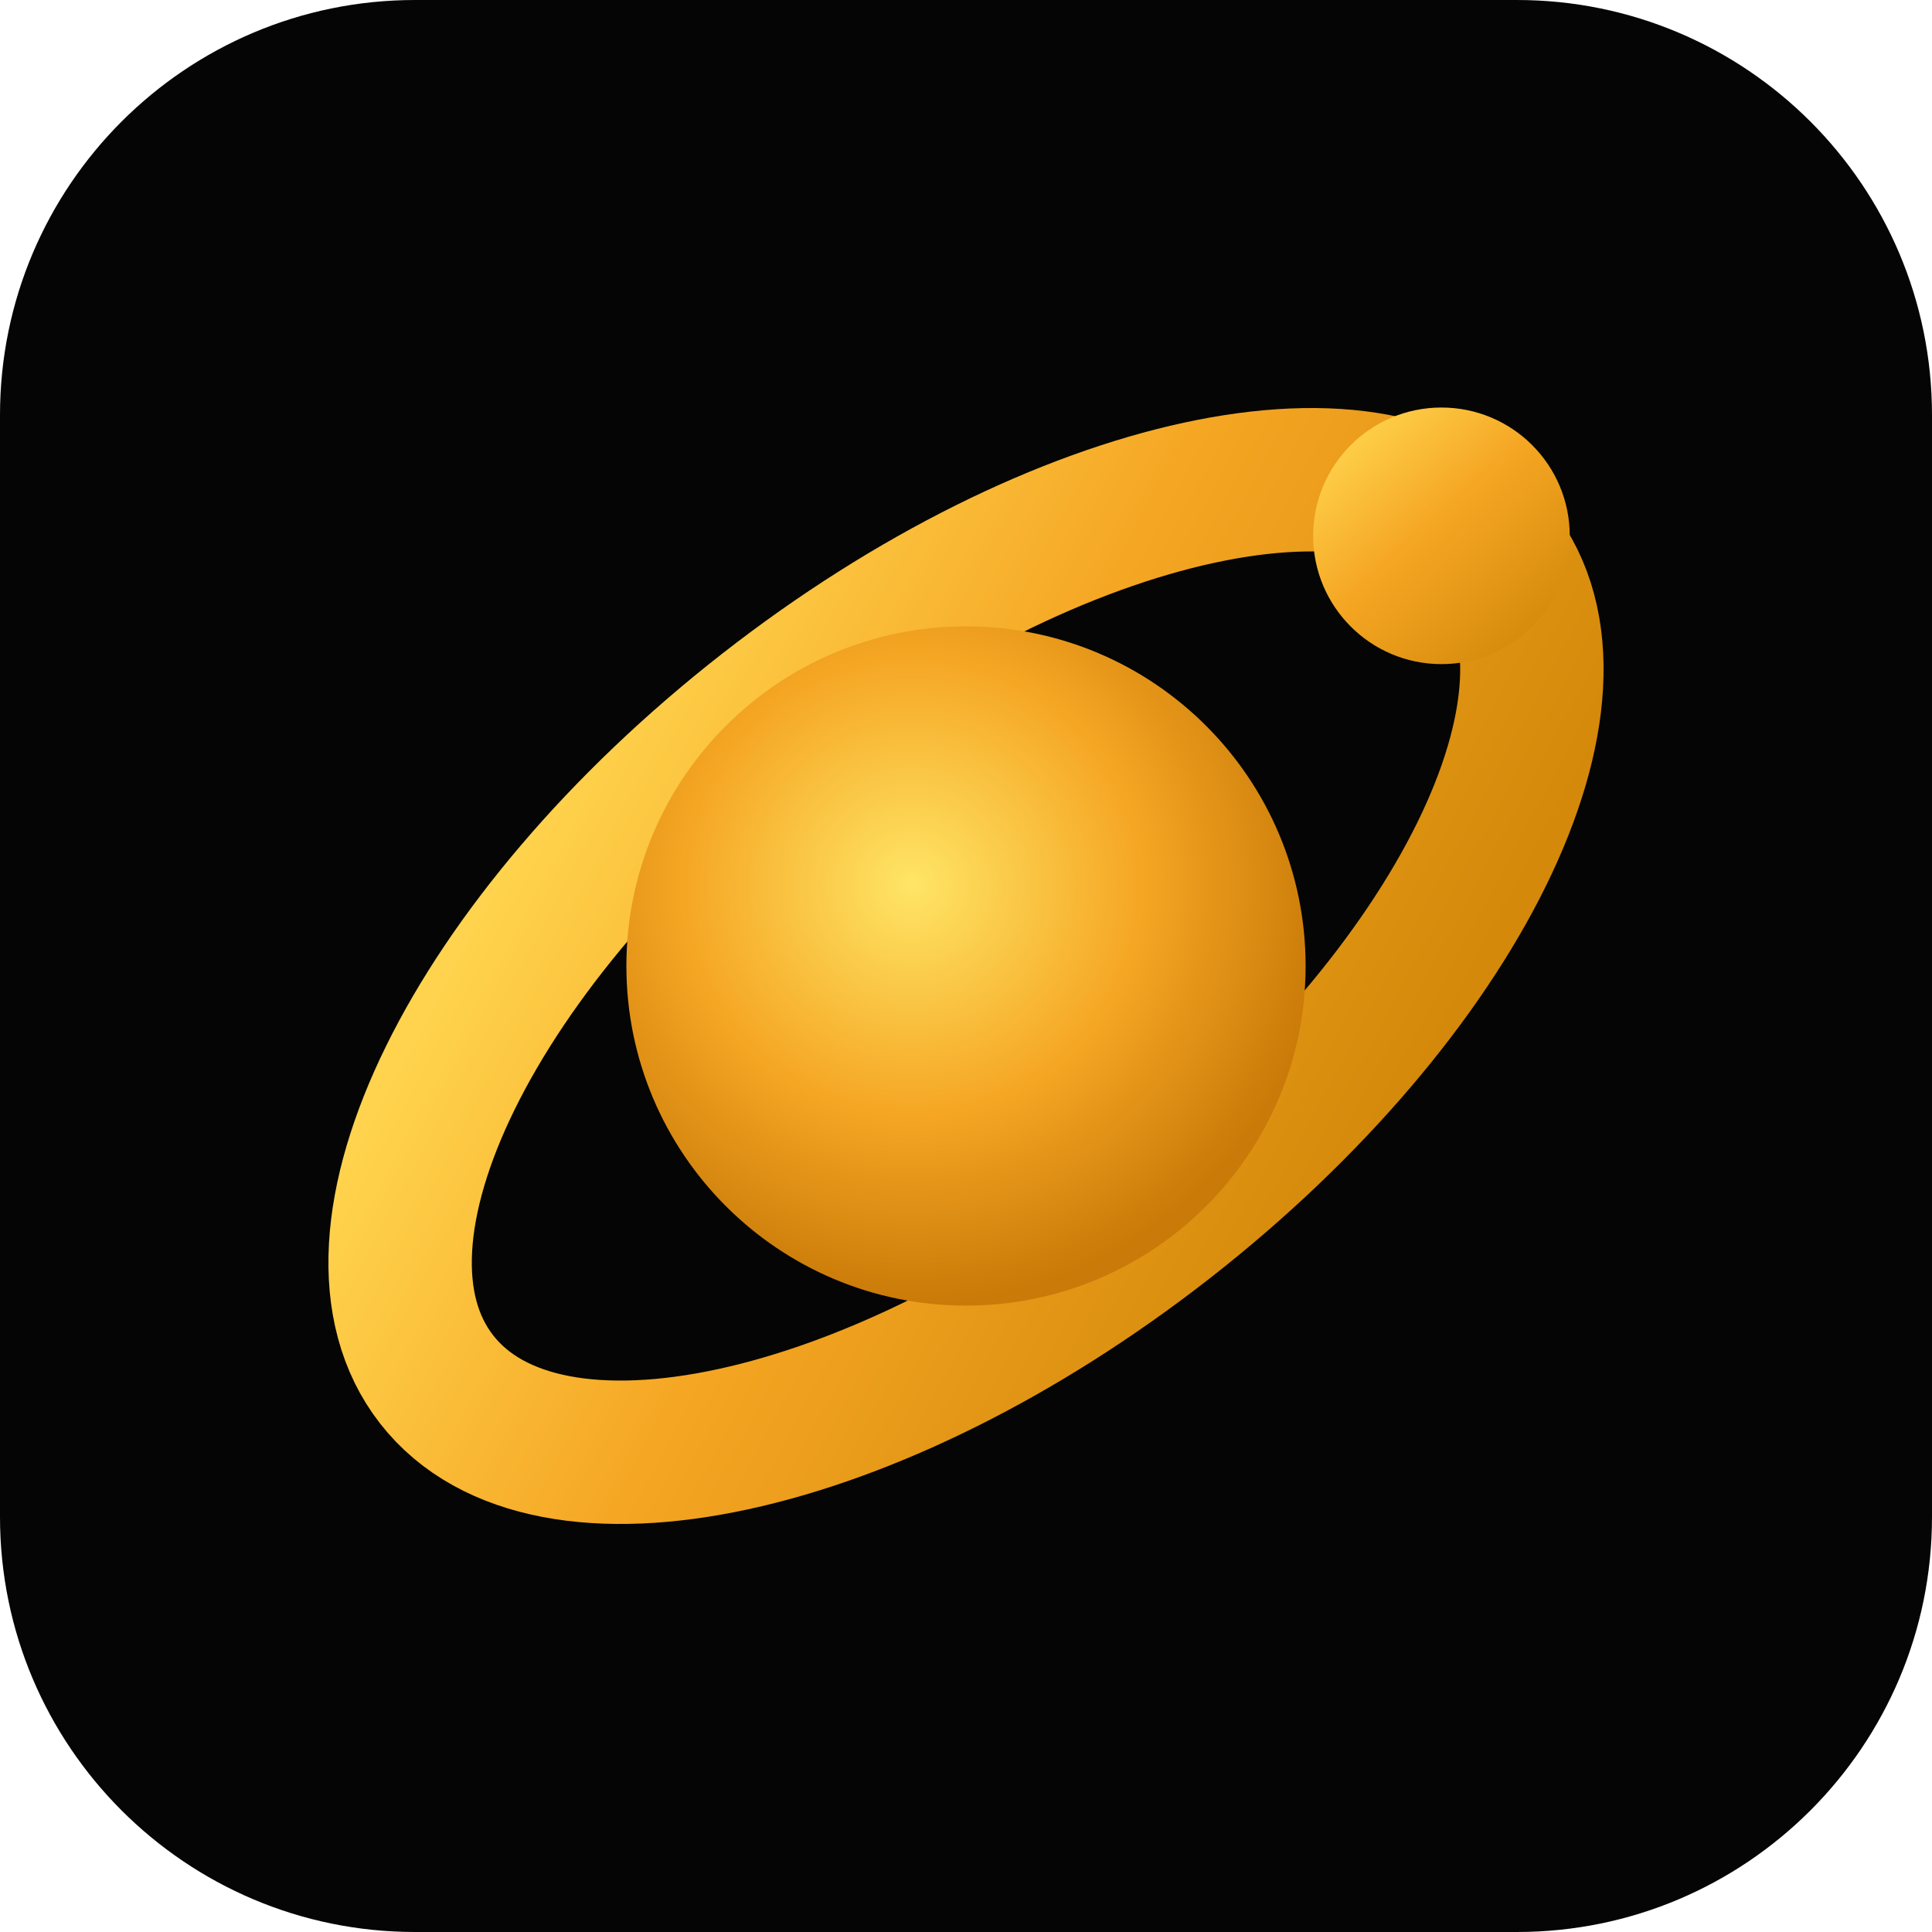
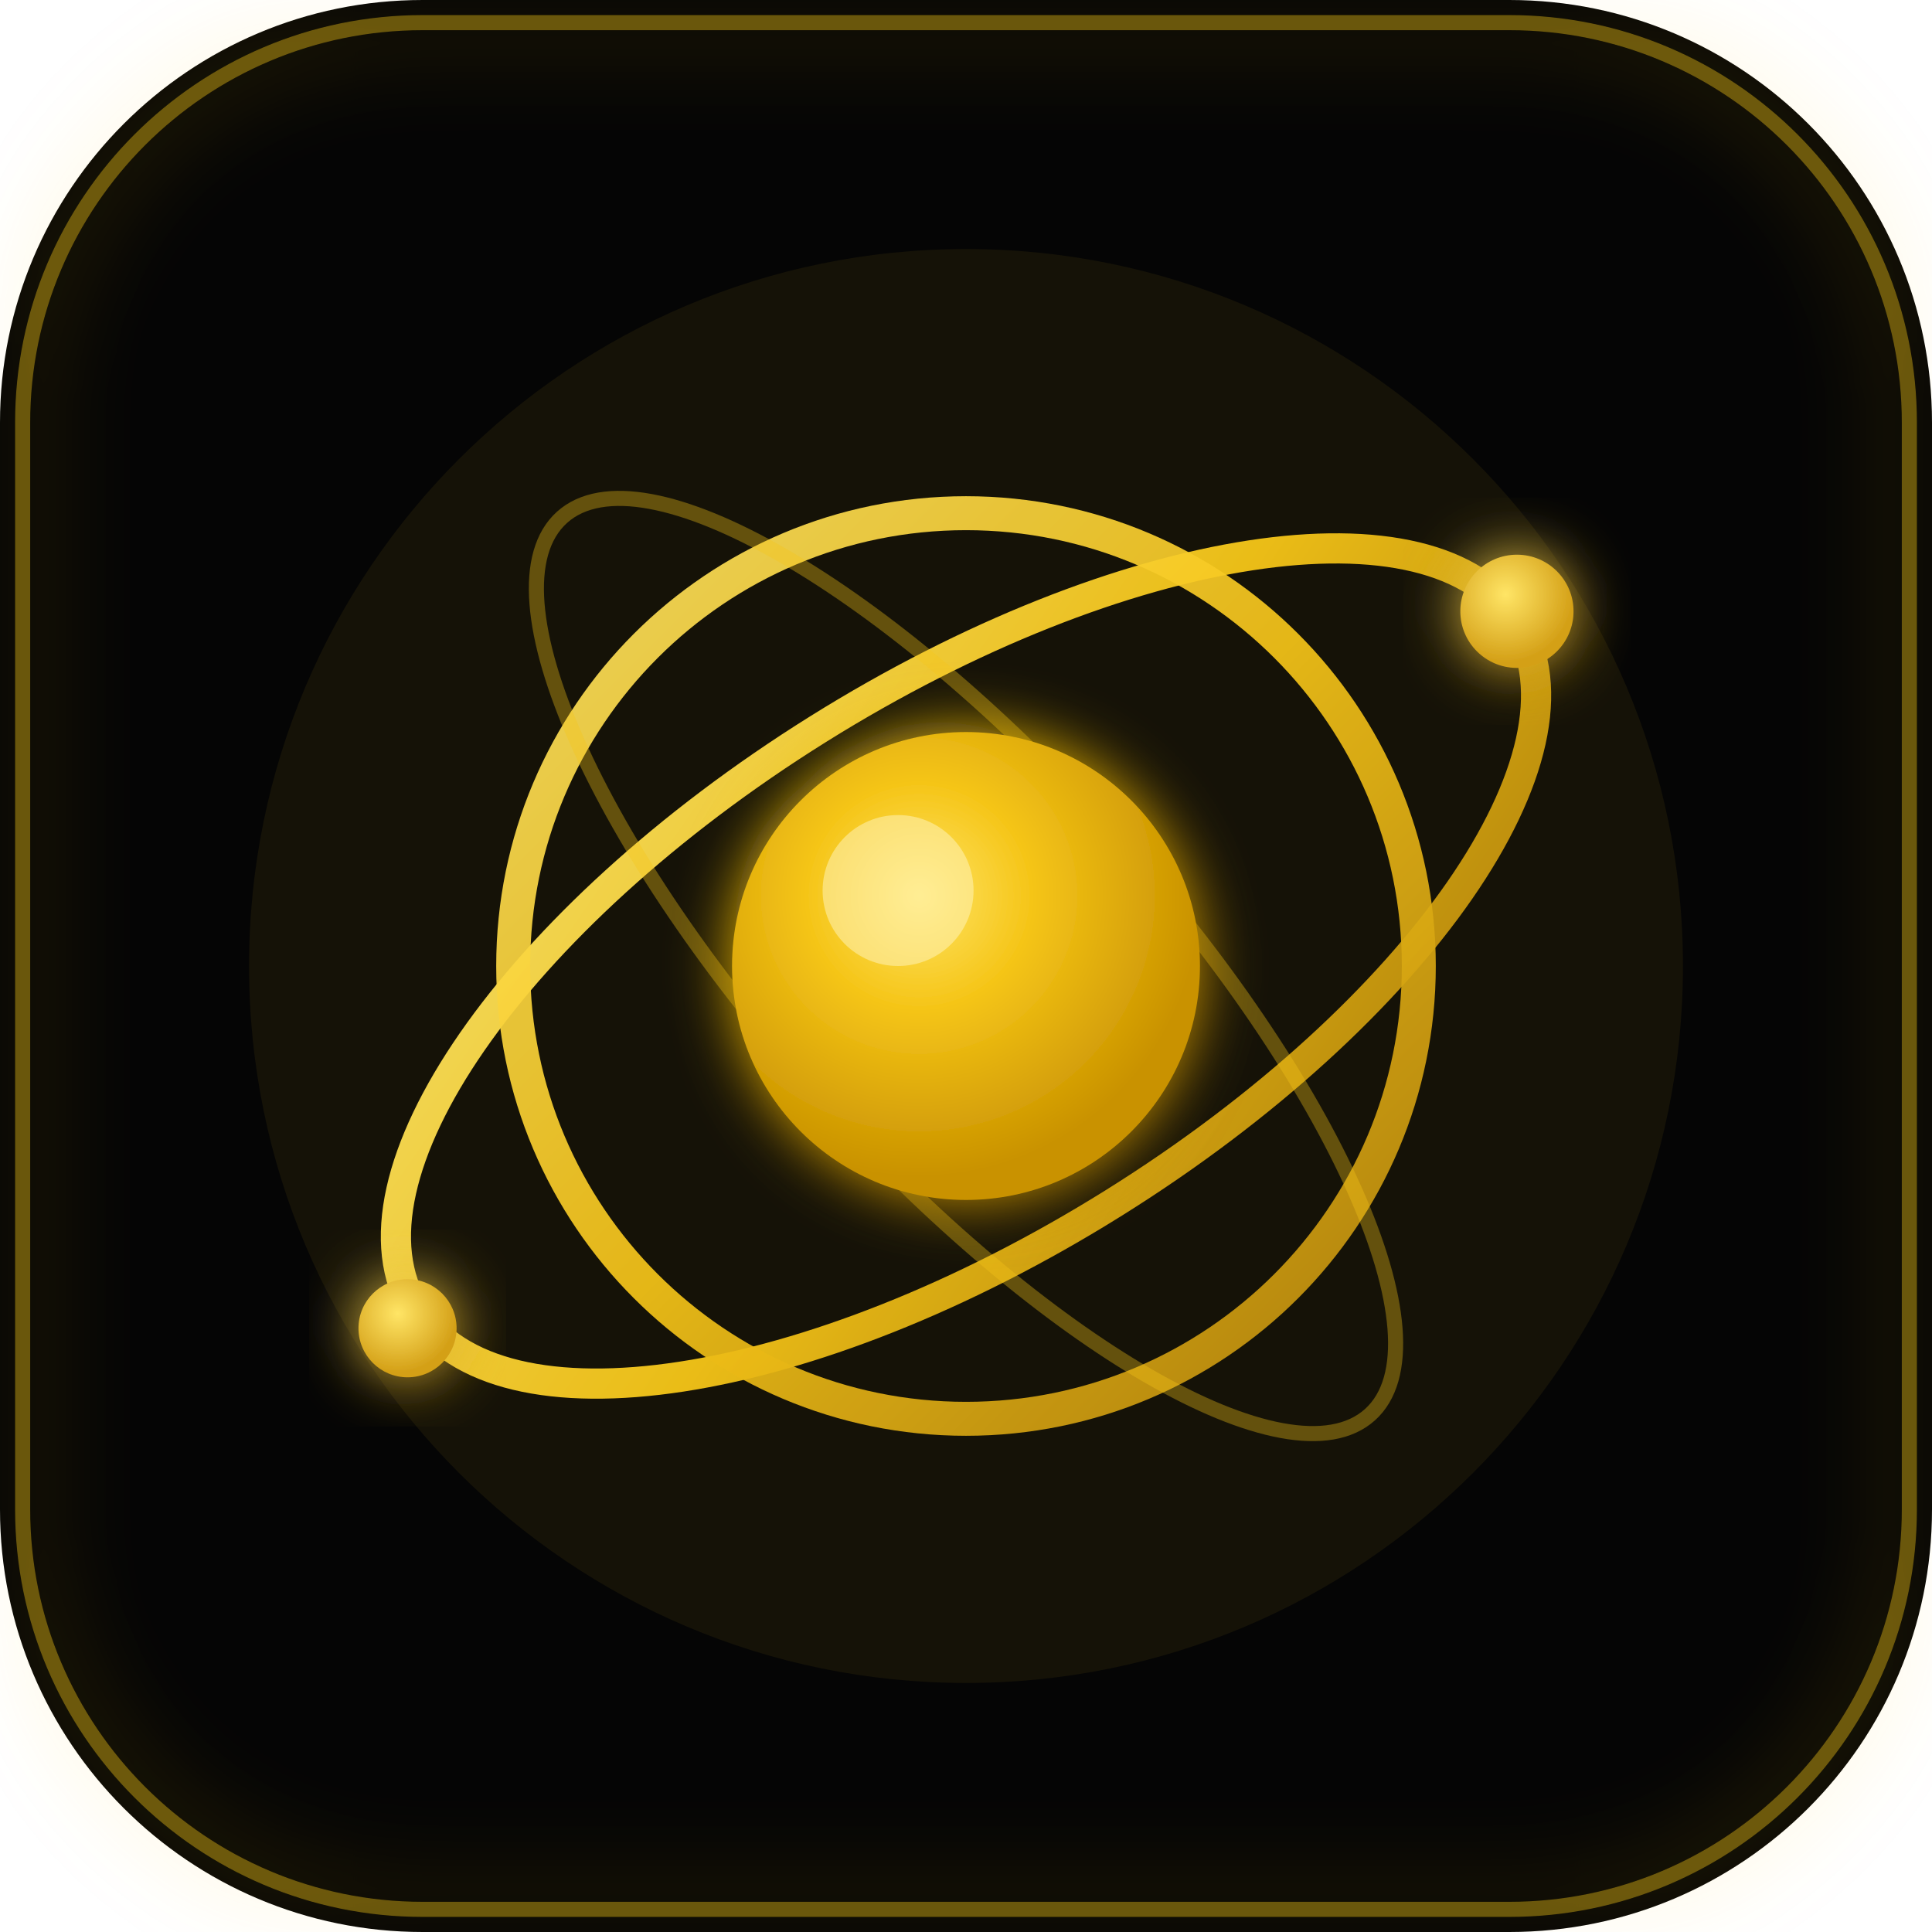
- <svg xmlns="http://www.w3.org/2000/svg" viewBox="0 0 512 512" role="img" aria-label="Omniv">
+ <svg xmlns="http://www.w3.org/2000/svg" viewBox="0 0 512 512" width="512" height="512">
  <defs>
-     <linearGradient id="gold" x1="12%" y1="8%" x2="88%" y2="92%">
-       <stop offset="0%" stop-color="#FFD34D" />
-       <stop offset="45%" stop-color="#F5A623" />
-       <stop offset="100%" stop-color="#D4890A" />
+     <radialGradient id="core" cx="40%" cy="35%" r="60%">
+       <stop offset="0%" stop-color="#FFE566" />
+       <stop offset="40%" stop-color="#F5C518" />
+       <stop offset="100%" stop-color="#C99200" />
+     </radialGradient>
+     <radialGradient id="sat" cx="40%" cy="35%" r="60%">
+       <stop offset="0%" stop-color="#FFE566" />
+       <stop offset="100%" stop-color="#D4A017" />
+     </radialGradient>
+     <linearGradient id="ring" x1="0%" y1="0%" x2="100%" y2="100%">
+       <stop offset="0%" stop-color="#FFE566" />
+       <stop offset="50%" stop-color="#F5C518" />
+       <stop offset="100%" stop-color="#B8860B" />
    </linearGradient>
-     <radialGradient id="core" cx="42%" cy="38%" r="62%">
-       <stop offset="0%" stop-color="#FFE566" />
-       <stop offset="55%" stop-color="#F5A623" />
-       <stop offset="100%" stop-color="#C97A08" />
-     </radialGradient>
+     <filter id="glow" x="-50%" y="-50%" width="200%" height="200%">
+       <feGaussianBlur stdDeviation="8" result="coloredBlur" />
+       <feMerge>
+         <feMergeNode in="coloredBlur" />
+         <feMergeNode in="SourceGraphic" />
+       </feMerge>
+     </filter>
+     <filter id="edge" x="-20%" y="-20%" width="140%" height="140%">
+       <feGaussianBlur stdDeviation="12" result="b" />
+       <feMerge>
+         <feMergeNode in="b" />
+         <feMergeNode in="SourceGraphic" />
+       </feMerge>
+     </filter>
  </defs>
-   <rect width="512" height="512" rx="110" ry="110" fill="#050505" />
-   <g transform="rotate(-38 256 256)">
-     <ellipse cx="256" cy="256" rx="178" ry="86" fill="none" stroke="url(#gold)" stroke-width="38" stroke-linecap="round" />
-   </g>
-   <circle cx="256" cy="256" r="90" fill="url(#core)" />
-   <circle cx="382" cy="142" r="34" fill="url(#gold)" />
+   <rect width="512" height="512" rx="112" fill="#050505" />
+   <rect x="6" y="6" width="500" height="500" rx="106" fill="none" stroke="#F5C518" stroke-opacity="0.4" stroke-width="4" filter="url(#edge)" />
+   <circle cx="256" cy="256" r="190" fill="#F5C518" opacity="0.07" />
+   <ellipse cx="256" cy="256" rx="172" ry="74" transform="rotate(-32 256 256)" fill="none" stroke="url(#ring)" stroke-width="8" opacity="0.95" />
+   <circle cx="256" cy="256" r="120" fill="none" stroke="url(#ring)" stroke-width="9" opacity="0.92" />
+   <ellipse cx="256" cy="256" rx="160" ry="52" transform="rotate(48 256 256)" fill="none" stroke="#F5C518" stroke-width="4" opacity="0.35" />
+   <circle cx="256" cy="256" r="62" fill="url(#core)" filter="url(#glow)" />
+   <circle cx="238" cy="236" r="20" fill="#FFF6C2" opacity="0.5" />
+   <circle cx="402" cy="162" r="15" fill="url(#sat)" filter="url(#glow)" />
+   <circle cx="108" cy="352" r="13" fill="url(#sat)" filter="url(#glow)" />
</svg>
